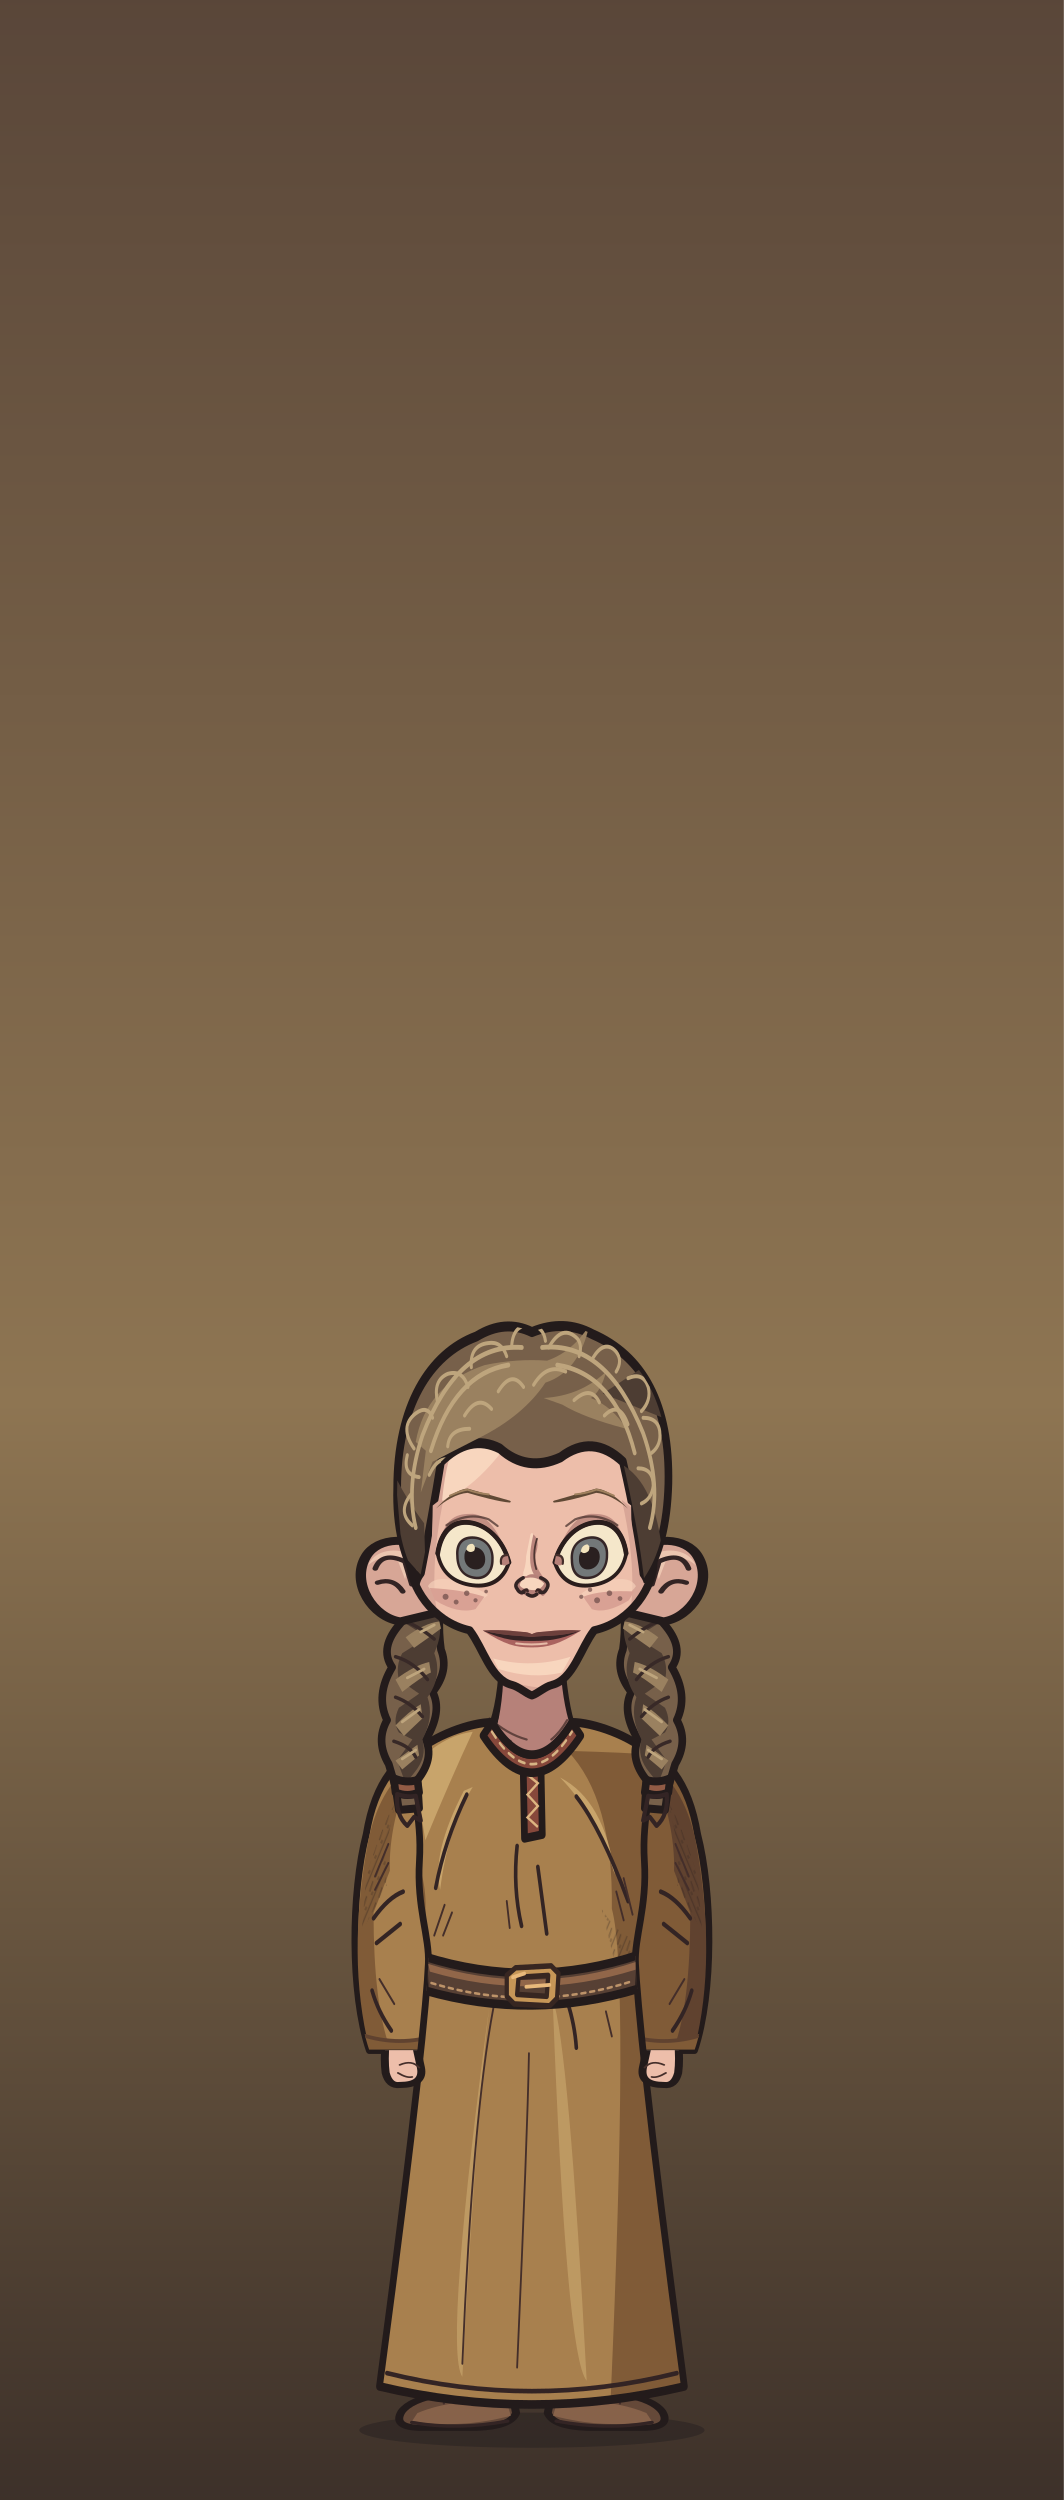
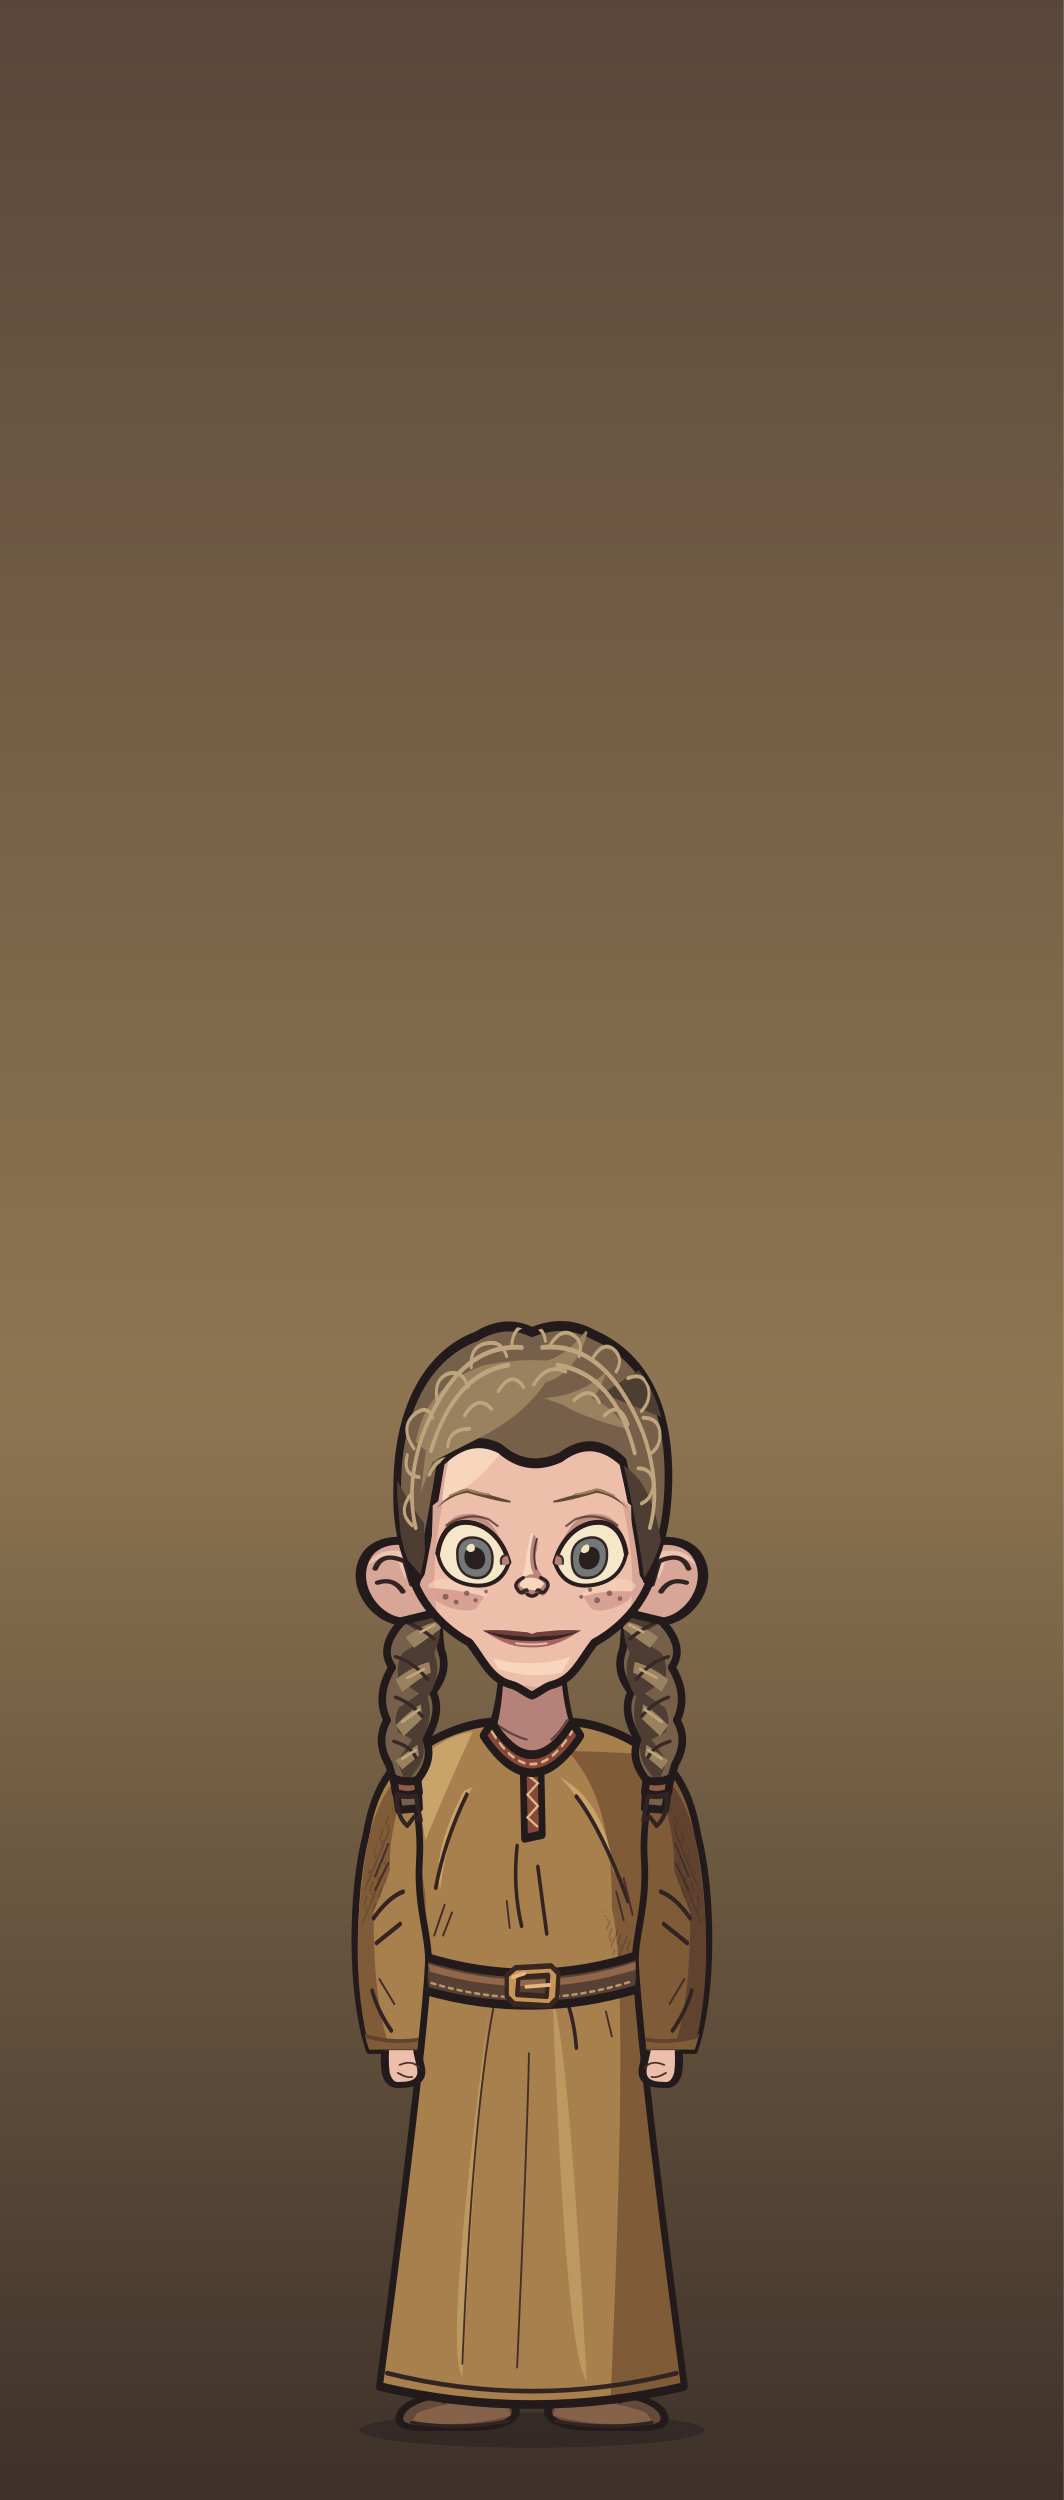
<svg xmlns="http://www.w3.org/2000/svg" xmlns:xlink="http://www.w3.org/1999/xlink" aria-labelledby="title" width="320" height="752" viewBox="0 0 320 752" role="img">
  <defs>
    <style>
      .edge {stroke:#231b1b;stroke-width:4.55;stroke-linecap:round;stroke-linejoin:round}
      .seam {fill:none;stroke:#332424;stroke-width:2.45;stroke-linecap:round;stroke-linejoin:round}
      .etch {fill:none;stroke:#442e2a;stroke-width:1.25;stroke-linecap:round}
      .hair-line {fill:none;stroke:#967661;stroke-width:1.45;stroke-linecap:round}
      .white {fill:#f5e7ca;stroke:#2a1d1c;stroke-width:2.65;stroke-linejoin:round}
      .label {fill:#efdfc1;font:600 20px Georgia,serif}
      .muted {fill:#b8aa96;font:13px 'Segoe UI',sans-serif}
      .section {fill:#dcbb8e;font:600 14px 'Segoe UI',sans-serif}
    </style>
    <linearGradient id="umber" x2="0" y2="1" gradientUnits="objectBoundingBox">
      <stop stop-color="#594639" />
      <stop offset=".56" stop-color="#8e7552" />
      <stop offset="1" stop-color="#3c3029" />
    </linearGradient>
    <linearGradient id="ash" x2="0" y2="1" gradientUnits="objectBoundingBox">
      <stop stop-color="#3b423d" />
      <stop offset=".56" stop-color="#7a7d67" />
      <stop offset="1" stop-color="#242b28" />
    </linearGradient>
    <linearGradient id="rose" x2="0" y2="1" gradientUnits="objectBoundingBox">
      <stop stop-color="#51404a" />
      <stop offset=".56" stop-color="#8a6972" />
      <stop offset="1" stop-color="#372c33" />
    </linearGradient>
    <pattern id="paper-grain" width="63" height="57" patternUnits="userSpaceOnUse">
      <path d="M1 16l2-1m21-4 5-2m16 7 6-1M12 32l3-1m16 11 4-1m20-14 4 1M4 51l5-1m41 0 9-2" fill="none" stroke="#231a1b" stroke-width=".85" opacity=".19" />
      <path d="M4 5l9-1m29 2 2-1M1 40l4-1m12 9 1-1m21-23 4-1m9 12 5-2" fill="none" stroke="#f0dbb5" stroke-width=".85" opacity=".23" />
      <path d="M16 19h.6m13-3h.7m28 6h.7m-39 15h.6m23 4h.6m-12 11h.7m29-39h.7" fill="none" stroke="#21191a" stroke-width="1.2" opacity=".28" stroke-linecap="round" />
    </pattern>
    <pattern id="ink-lines" width="7" height="9" patternUnits="userSpaceOnUse" patternTransform="rotate(28)">
      <path d="M1 -2V10m2.8-8 .6 6m1.9-1v5" stroke="#271d1d" stroke-width=".95" fill="none" opacity=".65" />
    </pattern>
    <radialGradient id="vignette" cx=".5" cy=".39" r=".72">
      <stop offset=".47" stop-color="#20191c" stop-opacity="0" />
      <stop offset="1" stop-color="#20191c" stop-opacity=".48" />
    </radialGradient>
    <g id="firs" fill="currentColor">
      <path d="M10 439Q15 379 12 300L9 220 15 146 15 54 19 80 21 147 28 230 25 326 29 439Z" />
      <path d="M17 169Q27 174 45 174L57 169 49 179 27 187 17 185                M18 194Q29 196 52 192L63 183 56 194 26 205 16 207                M15 225Q46 230 67 218L77 206 71 223 42 238 18 241                M17 252Q48 255 78 245L91 230 84 249 52 266 20 269                M14 282Q40 281 71 278L88 261 84 281 57 291 19 298                M19 312Q43 316 69 310L88 299 84 310 58 322 22 325" />
      <path d="M6 312 0 315V284L11 285M0 266 13 270V250L0 249M0 220 15 221 15 206 0 202                M0 180 16 181V167L0 165M0 141 15 150V138L0 133M0 112 17 127V118L0 104" />
      <path d="M64 440Q55 380 58 324L59 258 63 217 68 222 65 266 68 328 76 440Z                M63 291Q78 294 89 282L100 267 96 283 81 301 62 307                M63 323Q80 323 106 304L98 321 68 339                M63 316Q44 306 37 293L41 307 64 329Z" />
    </g>
    <g id="brambles" fill="none" stroke="currentColor" stroke-linecap="round" stroke-linejoin="round">
      <path stroke-width="3.8" d="M9 440Q13 401 21 380T26 333m-8 57Q39 375 43 352m-28 46Q6 377 0 376M41 440Q41 402 63 385m-20 44q26-6 39-30" />
      <path stroke-width="2" d="M23 364l14-13m-12 4-7-15m20 29 17-4m-15-1 1-11m13 49 2-17m2 14 18-5m-34 32q-12-10-17-10" />
    </g>
    <g id="night-scratches" fill="none" stroke="currentColor" stroke-width="1.2" stroke-linecap="round">
      <path d="M16 113q32-11 54-8m-30 9 16-3m184-40q19-4 44 1m-11 7 19 4                M24 335q33-3 68-16m-44 16 26-4m164-9q31 5 60-3m-39 8 38-3                M27 391q22-6 52-5m168 14q28-8 57-8m-40 11 24-4                M55 178l18-6m177 36 17 3m-12-4 17-1" />
    </g>
    <g id="shirt-setting">
      <rect width="320" height="440" fill="url(#umber)" />
      <path d="M50 217q24 8 64 1l-15 7-56 6m176-90q39-13 70-5l-26 4 28 2-64 6" fill="#856c54" opacity=".5" />
      <use xlink:href="#firs" style="color:#342827" opacity=".52" transform="translate(-26 8)" />
      <use xlink:href="#firs" style="color:#413128" opacity=".58" transform="translate(340 101) scale(-1 .81)" />
      <use xlink:href="#night-scratches" style="color:#dfbb87" opacity=".28" />
      <use xlink:href="#brambles" style="color:#291f22" opacity=".71" />
      <rect width="320" height="440" fill="url(#vignette)" />
      <rect width="320" height="440" fill="url(#paper-grain)" />
    </g>
    <g id="armor-setting">
      <rect width="320" height="440" fill="url(#ash)" />
      <path d="M42 173q49-4 68 3l-43 6 25 3-49 4m151 35q47 10 104-6l-26 14-62 8Z" fill="#707764" opacity=".48" />
      <use xlink:href="#firs" style="color:#27312c" opacity=".64" transform="translate(-36 30)" />
      <use xlink:href="#firs" style="color:#303833" opacity=".75" transform="translate(324 45) scale(-.86 1.03)" />
      <use xlink:href="#brambles" style="color:#252a27" opacity=".62" transform="translate(319 10) scale(-1 1)" />
      <use xlink:href="#night-scratches" style="color:#d8d8a9" opacity=".28" transform="translate(-2 21)" />
      <rect width="320" height="440" fill="url(#vignette)" />
      <rect width="320" height="440" fill="url(#paper-grain)" />
    </g>
    <g id="woman-setting">
      <rect width="320" height="440" fill="url(#rose)" />
      <path d="M44 235q40-4 76-1l-20 6-36 2 19 3-44 5m183-50q35 3 60-3l-24 9-31 2" fill="#775d65" opacity=".6" />
      <use xlink:href="#firs" style="color:#3b2b34" opacity=".58" transform="translate(-20 84) scale(.86 .91)" />
      <use xlink:href="#firs" style="color:#3d2e39" opacity=".68" transform="translate(327 54) scale(-.85 .98)" />
      <path d="M300 440q-2-82-6-173l-9-103 7-35 12 42 9 98 7 171Z                M294 195q-10-18-25-24l-15-1 13-4 11 2 18 15                M285 162q-13-22-34-27l-7 4 7-11 17 4 20 17                M303 242q-18-23-36-27l-13 3 15-9 11 2 21 15" fill="#3a2b33" opacity=".64" />
      <use xlink:href="#brambles" style="color:#2d2229" opacity=".8" transform="translate(12 6)" />
      <use xlink:href="#night-scratches" style="color:#e1b8a8" opacity=".28" transform="translate(0 7)" />
      <rect width="320" height="440" fill="url(#vignette)" />
      <rect width="320" height="440" fill="url(#paper-grain)" />
    </g>
    <pattern id="mail-rings" width="14" height="13" patternUnits="userSpaceOnUse" patternTransform="rotate(-7)">
      <path d="M-1 2q3-3 6 0 1 3-2 5Q0 8-1 5M6 2q3-3 6 0 1 3-2 5Q7 8 6 5M3 8q3-3 6 0 1 3-2 5-3 1-4-2M10 8q3-3 6 0" fill="none" stroke="#2d2c28" stroke-width="1.6" stroke-linecap="round" />
      <path d="M-.5 4q1.5-2 3-1m5 1q1.4-2 3-1M4 10q1.5-2 3-1m4 1q1.4-2 3-1" fill="none" stroke="#9a9b87" stroke-width="1.12" opacity=".78" stroke-linecap="round" />
    </pattern>
    <pattern id="armor-plates" width="47" height="24" patternUnits="userSpaceOnUse" patternTransform="translate(4 4) rotate(2)">
      <path d="M1 0l21 .7 1 18-3 3-17-1-1-4Zm24 1 19-1 2 15-3 7-19-2Z" fill="#85867a" stroke="#352e2a" stroke-width="1.75" stroke-linejoin="round" />
      <path d="M2 2l18 .2-.2 4L5 7 4 17Zm24 0 16-1 1 4-14 2-3 10Z" fill="#a9a58d" />
      <path d="M19 4l4 14-3 3-16-1 13-4Zm22 2 4 10-2 5-17-1 13-4Z" fill="#62655f" />
      <path d="M7 7l1-.5m6 12 3-2m16-7 5-1m-7 5 4-2" fill="none" stroke="#d0c0a0" stroke-width=".9" opacity=".76" />
      <path d="M6 12q2-2 2.7 1-1 2.2-2.7.5Zm12 1q1.8-2 2.4.6-1 2.6-2.5.8Zm11 1q1-2.2 2.8-1-.2 2.9-2.8 2.1Zm12-2q2.2-1.4 2.3.8-1 2.3-2.3.5Z" fill="#3c342d" />
    </pattern>
    <clipPath id="portrait-frame">
      <rect width="320" height="752" />
    </clipPath>
    <clipPath id="wardrobe-torso-mask">
      <path d="M133 273 C119 273 93 280 80 290 C77 305 86 322 84 346 C82 370 91 386 90 400 C89 418 82 476 57 622 Q160 641 263 622 C238 476 231 418 230 400 C229 386 238 370 236 346 C234 322 243 305 240 290 C227 280 201 273 187 273 Q160 307 133 273Z" />
    </clipPath>
    <clipPath id="wardrobe-sleeve-mask">
      <path d="M91 284C69 291 54 304 48 332C38 362 37 415 50 445H92L109 336Z" />
    </clipPath>
    <clipPath id="face-shape-clip">
-       <path d="M 160 54 C 194 54 221 71 225 128 C 226 143 229 156 229 169 C 229 181 217.52 202 195.4 207 C 187.636 217 183.5 235 171.44 238 C 167.44 239 163.168 243 160 244 C 156.832 243 152.56 239 148.56 238 C 136.5 235 132.364 217 124.6 207 C 102.48 202 91 181 91 169 C 91 156 94 143 95 128 C 99 71 126 54 160 54 Z" />
+       <path d="M 160 54 C 194 54 221 71 225 128 C 226 143 229 156 229 169 C 229 181 217.52 202 195.4 214 C 187.636 224 183.5 235 171.44 238 C 167.44 239 163.168 243 160 244 C 156.832 243 152.56 239 148.56 238 C 136.5 235 132.364 224 124.6 214 C 102.48 202 91 181 91 169 C 91 156 94 143 95 128 C 99 71 126 54 160 54 Z" />
    </clipPath>
    <clipPath id="face-features-eye-left">
      <path d="M-21 0 C-19 -13 -12 -19 -3 -19 C7 -19 16 -12 19.5 0 C16 11 8 15 -1 15 C-12 15 -19 10 -21 0Z" />
    </clipPath>
    <clipPath id="face-features-eye-right">
      <path d="M-21 0 C-19 -13 -12 -19 -3 -19 C7 -19 16 -12 19.5 0 C16 11 8 15 -1 15 C-12 15 -19 10 -21 0Z" />
    </clipPath>
    <clipPath id="face-features-nose-bridge">
      <path d="M154 144H167V179L172 185V187H149V185L154 179Z" />
    </clipPath>
    <mask id="hair-face-opening" maskUnits="userSpaceOnUse" x="0" y="0" width="320" height="440">
      <rect fill="white" x="0" y="0" width="320" height="440" />
      <g clip-path="url(#face-shape-clip)">
        <path d="M103.7 136.2C110.5 130.664 117.5 125.182 123.5 124.782C130.5 126.882 141.5 129.882 149 131.664Q160 139.664 171 131.664C178.5 129.882 189.5 126.882 196.5 124.782C202.5 125.182 209.5 130.664 216.3 136.2C216.3 145.2 216.9 149 216.9 166C216.9 175 224 175 224 184V300H96V184C96 175 103.1 175 103.1 166C103.1 149 103.7 145.2 103.7 136.2Z" fill="black" />
      </g>
    </mask>
    <clipPath id="hair-crown-clip">
      <path d="M93 176Q79 159 80 133C80 96 99 72 127 64Q144 56 160 62Q179 56 196 63C226 73 242 95 241 131Q240 159 226.5 174Q223 151 214 121Q196 108 177 119 Q157 126 141 115 Q123 108 106 121Q101 145 93 176Z" />
    </clipPath>
    <clipPath id="full-costume-hands-clip">
      <rect x="0" y="447" width="320" height="305" />
    </clipPath>
  </defs>
  <rect width="320" height="752" fill="url(#umber)" />
  <g data-part="child-figure" transform="translate(160 731) scale(0.53) translate(-160 -661)">
    <g data-part="full-costume">
      <ellipse cx="160" cy="661" rx="98" ry="10" fill="#261f20" opacity=".5" />
      <g transform="matrix(1 0 0 .76 0 105.6)">
        <g>
          <g transform="translate(9 0)">
            <path d="M99 689Q119 683 138 691L142 718Q139 728 120 729H86Q72 728 77 717Q82 708 99 704Z" fill="#654939" class="edge" />
            <path d="M86 718Q108 706 137 711L139 720Q110 730 83 724Z" fill="#87624a" />
            <path d="M101 711L103 700Q115 704 136 707" class="etch" />
            <path d="M83 725Q108 731 137 724" class="seam" />
          </g>
        </g>
        <g transform="translate(320 0) scale(-1 1)">
          <g transform="translate(9 0)">
            <path d="M99 689Q119 683 138 691L142 718Q139 728 120 729H86Q72 728 77 717Q82 708 99 704Z" fill="#654939" class="edge" />
            <path d="M86 718Q108 706 137 711L139 720Q110 730 83 724Z" fill="#87624a" />
            <path d="M101 711L103 700Q115 704 136 707" class="etch" />
            <path d="M83 725Q108 731 137 724" class="seam" />
          </g>
        </g>
      </g>
    </g>
    <g clip-path="url(#portrait-frame)">
      <g data-part="neck">
        <g id="face-shape-neck">
          <path d="M 144 219 Q 143 249 137 263 Q 130 270 114 278 L 131 301 189 301 206 278 Q 190 270 183 263 Q 178 250 176 219 Z" fill="#e0b09f" class="edge" />
          <path d="M 144 224 176 224 Q 177 247 182 262 Q 178 275 160 277 Q 142 275 139 266 Q 144 249 144 224 Z" fill="#b68179" />
          <path d="M 136 257 q 10 9 21 12 m -16 -3 7 4 m 32 -12 q -4 7 -9 11" class="etch" opacity=".75" />
        </g>
      </g>
      <g data-part="wardrobe" transform="matrix(0.84 0 0 1.08 25.6 -35.6)">
        <path d="M91 284C69 291 54 304 48 332C38 362 37 415 50 445H92L109 336Z" fill="#a8804e" class="edge" data-part="sleeve-outline" data-side="left" />
        <path d="M49 337 Q56 308 80 294 Q63 326 64 351 L53 373 Q53 421 64 444 H50 Q35 397 49 337Z" fill="#805b37" />
        <path d="M48 354 Q59 326 68 315 Q59 342 62 359 L45 383Z" fill="url(#ink-lines)" opacity=".44" />
        <path d="M53 376 q10 -11 20 -14 m-18 27 16 -10 M52 414 q4 11 13 21" class="seam" />
        <path d="M54 354 l9 -17 m-9 24 9 -14 m-6 61 10 13" class="etch" />
        <g clip-path="url(#wardrobe-sleeve-mask)">
          <path d="M44.0 437Q71 444 97.0 437V445H44.0Z" fill="#805b37" />
          <path d="M44.0 437Q71 444 97.0 437" fill="none" stroke="#60422f" stroke-width="2" />
        </g>
        <g transform="translate(320 0) scale(-1 1)">
          <path d="M91 284C69 291 54 304 48 332C38 362 37 415 50 445H92L109 336Z" fill="#805b37" class="edge" data-part="sleeve-outline" data-side="right" />
          <path d="M49 337 Q56 308 80 294 Q63 326 64 351 L53 373 Q53 421 64 444 H50 Q35 397 49 337Z" fill="#60422f" />
          <path d="M48 354 Q59 326 68 315 Q59 342 62 359 L45 383Z" fill="url(#ink-lines)" opacity=".44" />
          <path d="M53 376 q10 -11 20 -14 m-18 27 16 -10 M52 414 q4 11 13 21" class="seam" />
          <path d="M54 354 l9 -17 m-9 24 9 -14 m-6 61 10 13" class="etch" />
          <g clip-path="url(#wardrobe-sleeve-mask)">
            <path d="M44.0 437Q71 444 97.0 437V445H44.0Z" fill="#805b37" />
            <path d="M44.0 437Q71 444 97.0 437" fill="none" stroke="#60422f" stroke-width="2" />
          </g>
        </g>
        <path d="M133 273 C119 273 93 280 80 290 C77 305 86 322 84 346 C82 370 91 386 90 400 C89 418 82 476 57 622 Q160 641 263 622 C238 476 231 418 230 400 C229 386 238 370 236 346 C234 322 243 305 240 290 C227 280 201 273 187 273 Q160 307 133 273Z" fill="#a8804e" />
        <g data-part="torso" clip-path="url(#wardrobe-torso-mask)">
          <path d="M80 296 Q99 280 120 278 Q105 303 88 335Z" fill="#c8a46b" />
          <path d="M184 288 Q227 289 240 290 L268 632 H213 Q226 405 214 371 Q215 313 184 288Z" fill="#805b37" />
          <path d="M81 344 Q91 359 87 381 L72 402 L64 359Z" fill="#805b37" />
          <path d="M207 371 Q223 390 235 386 L234 416 L220 412Z" fill="url(#ink-lines)" opacity=".42" />
          <path d="M120 307 Q103 329 98 361 Q92 342 114 309Z M179 302 Q209 314 216 353 Q203 321 179 302Z" fill="#c8a46b" />
          <path d="M133 412Q124 460 113 617Q100 602 133 412Z M174 418Q185 444 197 619Q183 606 174 418Z" fill="#c8a46b" opacity=".68" />
          <path d="M134 423Q120 480 113 610 M158 447Q157 490 150 612" class="etch" />
          <path d="M62 615Q160 634 258 615" class="seam" />
          <path d="M116 311 Q101 335 95 360 M190 312 Q207 329 225 367 M150 338 q-3 22 3 42 m11 -31 6 35 M184 420q5 12 6 24" class="seam" />
          <path d="M101 369 l-7 16 m12 -12 -6 12 M222 355 l6 19 m-11 -12 5 15 M143 367 l2 14 m65 44 4 13" class="etch" />
          <path d="M154 292h12l1 40-12 2Z" fill="#87483b" class="edge" />
          <path d="M156 300l8 5-7 6 7 6-7 6 7 5" fill="none" stroke="#ddb581" stroke-width="1.4" />
          <path d="M133 273 Q160 307 187 273 L193 280 Q160 319 127 280Z" fill="#87483b" class="edge" />
          <path d="M133 278 Q160 312 187 278" fill="none" stroke="#d6b585" stroke-width="1.45" stroke-dasharray="4 4" stroke-linecap="round" />
        </g>
        <path d="M133 273 C119 273 93 280 80 290 C77 305 86 322 84 346 C82 370 91 386 90 400 C89 418 82 476 57 622 Q160 641 263 622 C238 476 231 418 230 400 C229 386 238 370 236 346 C234 322 243 305 240 290 C227 280 201 273 187 273 Q160 307 133 273Z" fill="none" class="edge" />
        <g data-part="belt" clip-path="url(#wardrobe-torso-mask)">
          <path d="M87 396 Q160 414 233 395 L232 413 Q160 430 88 414Z" fill="#574034" class="edge" />
          <path d="M90 400 Q160 417 230 399 L230 403 Q160 420 91 404Z" fill="#916649" />
          <path d="M92 410 Q160 426 228 409" fill="none" stroke="#bd9369" stroke-width="1.35" stroke-dasharray="3 3" stroke-linecap="round" />
          <path d="M149 402l24 -1 5 4-1 13-5 4-24 -1-5 -4v-11Z M151 407l-1 9 20 1 1 -11Z" fill="#c69657" fill-rule="evenodd" stroke="#372621" stroke-width="2.9" stroke-linejoin="round" />
          <path d="M156 412l16 -1m-25 -4 8 -2" fill="none" stroke="#e9b97b" stroke-width="2" stroke-linecap="round" />
        </g>
      </g>
      <g id="hair-braid" transform="matrix(0.956 0 0 1 7.059 0)">
        <g transform="translate(0 10)">
          <path d="M220 155C232 169 227 181 238 193Q251 207 243 218q10 16 3 30 7 12-1 25l-4 13-2 13-12-1 1-16q-10-12-5-23-10-16-4-27-10-12-5-24C218 181 208 169 220 155Z" fill="#77604a" class="edge" />
          <path d="M229 184Q235 188 237 192l-15 9 15 9q4 7 2 15l-12 8 12 8q4 8 0 14l-8 4 9 12-5 13-5-6q-8-9-5-19-7-13-3-24-9-12-4-25-7-15 0-24Z" fill="#4d3d33" />
          <path d="M215 192q9 1 20 9l-5 6q-12-8-16-11Zm6 23q9 2 20 10l-4 7q-12-9-17-11Zm5 24q7 4 15 12l-5 6-11-10Zm2 23 13 9-4 5-10-8Z" fill="#9a8160" />
          <path d="M218 202q10-8 20-11m-16 34q8-10 19-13m-16 34q7-8 16-11m-12 34q3-6 13-9" fill="none" stroke="#382927" stroke-width="2" stroke-linecap="round" stroke-linejoin="round" />
          <path d="M218 194l8 4m-2 21 10 5m-7 18 10 7m-8 16 8 5" fill="none" stroke="#bea57d" stroke-width="1.6" stroke-linecap="round" stroke-linejoin="round" />
          <path d="M228 282q7 2 14-1l-1 8q-7 3-14 0Z" fill="#925b45" class="edge" />
          <path d="M229 291q5 1 11-1 1 12-6 18l-4-5-4 2Z" fill="#4d3d33" class="seam" />
        </g>
        <g transform="translate(320 0) scale(-1 1)">
          <g transform="translate(0 10)">
            <path d="M220 155C232 169 227 181 238 193Q251 207 243 218q10 16 3 30 7 12-1 25l-4 13-2 13-12-1 1-16q-10-12-5-23-10-16-4-27-10-12-5-24C218 181 208 169 220 155Z" fill="#77604a" class="edge" />
            <path d="M229 184Q235 188 237 192l-15 9 15 9q4 7 2 15l-12 8 12 8q4 8 0 14l-8 4 9 12-5 13-5-6q-8-9-5-19-7-13-3-24-9-12-4-25-7-15 0-24Z" fill="#4d3d33" />
            <path d="M215 192q9 1 20 9l-5 6q-12-8-16-11Zm6 23q9 2 20 10l-4 7q-12-9-17-11Zm5 24q7 4 15 12l-5 6-11-10Zm2 23 13 9-4 5-10-8Z" fill="#9a8160" />
            <path d="M218 202q10-8 20-11m-16 34q8-10 19-13m-16 34q7-8 16-11m-12 34q3-6 13-9" fill="none" stroke="#382927" stroke-width="2" stroke-linecap="round" stroke-linejoin="round" />
            <path d="M218 194l8 4m-2 21 10 5m-7 18 10 7m-8 16 8 5" fill="none" stroke="#bea57d" stroke-width="1.6" stroke-linecap="round" stroke-linejoin="round" />
            <path d="M228 282q7 2 14-1l-1 8q-7 3-14 0Z" fill="#925b45" class="edge" />
            <path d="M229 291q5 1 11-1 1 12-6 18l-4-5-4 2Z" fill="#4d3d33" class="seam" />
          </g>
        </g>
      </g>
      <g id="face-shape">
        <g id="face-shape-ears">
          <g transform="translate(101 179) scale(-1.3 1)">
            <path d="M -4 -15 C 7 -26 22 -25 27 -14 C 34 1 24 21 12 23 L -4 18 Z" fill="#d7a696" class="edge" />
            <path d="M 7 -15 C 16 -20 24 -16 26 -9 C 22 -14 16 -14 13 -11 L 10 -1 Z" fill="#f8d6be" opacity=".66" />
            <path d="M 23 -7 Q 20 -17 10 -11 L 7 2 M 22 1 Q 15 -2 11 6" class="seam" />
          </g>
          <g transform="translate(219 179) scale(1.3 1)">
            <path d="M -4 -15 C 7 -26 22 -25 27 -14 C 34 1 24 21 12 23 L -4 18 Z" fill="#d7a696" class="edge" />
            <path d="M 7 -15 C 16 -20 24 -16 26 -9 C 22 -14 16 -14 13 -11 L 10 -1 Z" fill="#f8d6be" opacity=".66" />
            <path d="M 23 -7 Q 20 -17 10 -11 L 7 2 M 22 1 Q 15 -2 11 6" class="seam" />
          </g>
        </g>
-         <path d="M 160 54 C 194 54 221 71 225 128 C 226 143 229 156 229 169 C 229 181 217.52 202 195.4 207 C 187.636 217 183.5 235 171.44 238 C 167.44 239 163.168 243 160 244 C 156.832 243 152.56 239 148.56 238 C 136.5 235 132.364 217 124.6 207 C 102.48 202 91 181 91 169 C 91 156 94 143 95 128 C 99 71 126 54 160 54 Z" fill="#edbeaa" />
+         <path d="M 160 54 C 194 54 221 71 225 128 C 226 143 229 156 229 169 C 229 181 217.52 202 195.4 214 C 187.636 224 183.5 235 171.44 238 C 167.44 239 163.168 243 160 244 C 156.832 243 152.56 239 148.56 238 C 136.5 235 132.364 224 124.6 214 C 102.48 202 91 181 91 169 C 91 156 94 143 95 128 C 99 71 126 54 160 54 Z" fill="#edbeaa" />
        <g clip-path="url(#face-shape-clip)">
          <path d="M 70 141 Q 104 91 123 84 Q 102 148 105 189 Q 110 231 160 239 Q 192 244 211 214 Q 223 186 211 133 Q 235 151 250 174 L 250 265 70 265 Z" fill="#d8a697" />
          <path d="M 109 133.5 Q 114 80 142 79 Q 173 70 195 88 Q 174 79 152 93 Q 130 126 109 133.5 Z" fill="#f8d6be" />
          <g transform="translate(160 0) scale(-1 1)">
            <path d="M 25 187 C 37 179 55 174 59 182 C 55 189 34 196 25 187 Z" fill="#f8d6be" opacity=".605" />
            <path d="M 27 188 Q 39 184 58 183 L 55 190 Q 42 198 32 195 Z" fill="#d9a194" />
          </g>
          <g transform="translate(160 0) scale(1 1)">
            <path d="M 27 187 C 37 179 55 174 59 182 C 55 189 34 196 27 187 Z" fill="#f8d6be" opacity=".605" />
            <path d="M 29 188 Q 39 184 58 185 L 55 190 Q 42 198 34 195 Z" fill="#d9a194" />
          </g>
          <path d="M 92 183 Q 99 211 120 232 L 132 247 119 248 Q 98 234 85 212 Z M 229 184 Q 224 217 203 241 L 193 250 209 247 Q 230 233 240 211 Z" fill="url(#ink-lines)" opacity=".14" />
          <path d="M 138 223 Q 160 229 182 222 L 177 231 Q 160 235 141 229 Z" fill="#f8d6be" />
          <circle cx="111" cy="188" r="1.7" fill="#76534e" opacity=".78" />
          <circle cx="117" cy="191" r="1.4" fill="#76534e" opacity=".78" />
          <circle cx="123" cy="186" r="1.55" fill="#76534e" opacity=".78" />
          <circle cx="128" cy="190" r="1.2" fill="#76534e" opacity=".78" />
          <circle cx="134" cy="185" r="1.05" fill="#76534e" opacity=".78" />
          <circle cx="188" cy="188" r="1.2" fill="#76534e" opacity=".78" />
          <circle cx="193" cy="184" r="1.25" fill="#76534e" opacity=".78" />
          <circle cx="197" cy="190" r="1.7" fill="#76534e" opacity=".78" />
          <circle cx="204" cy="186" r="1.6" fill="#76534e" opacity=".78" />
          <circle cx="210" cy="189" r="1.35" fill="#76534e" opacity=".78" />
        </g>
-         <path d="M 160 54 C 194 54 221 71 225 128 C 226 143 229 156 229 169 C 229 181 217.52 202 195.4 207 C 187.636 217 183.5 235 171.44 238 C 167.44 239 163.168 243 160 244 C 156.832 243 152.56 239 148.56 238 C 136.5 235 132.364 217 124.6 207 C 102.48 202 91 181 91 169 C 91 156 94 143 95 128 C 99 71 126 54 160 54 Z" fill="none" class="edge" />
+         <path d="M 160 54 C 194 54 221 71 225 128 C 226 143 229 156 229 169 C 229 181 217.52 202 195.4 214 C 187.636 224 183.5 235 171.44 238 C 167.44 239 163.168 243 160 244 C 156.832 243 152.56 239 148.56 238 C 136.5 235 132.364 224 124.6 214 C 102.48 202 91 181 91 169 C 91 156 94 143 95 128 C 99 71 126 54 160 54 Z" fill="none" class="edge" />
      </g>
      <g clip-path="url(#face-shape-clip)">
        <g data-part="eyes">
          <g transform="matrix(1 0.12 0 1.04 127.5 166)">
            <path d="M-21 0 C-18 -22 -9 -23 -1 -24 Q12 -24 19.5 0Z" fill="#b68179" opacity=".78" />
            <path d="M-16 -16 Q-4 -25 8 -22 L13 -19" class="etch" opacity=".72" />
            <path d="M-21 0 C-19 -13 -12 -19 -3 -19 C7 -19 16 -12 19.5 0 C16 11 8 15 -1 15 C-12 15 -19 10 -21 0Z" class="white" style="stroke-width:2.15" />
            <g clip-path="url(#face-features-eye-left)">
              <g transform="translate(0 0) scale(1 1)">
                <path d="M-9.8 0 C-10.4 -7 -6.6 -10.9 0 -11.1 C6.1 -11.2 10.5 -7 10.1 -.3 C10.2 5.9 6.4 11 0 10.8 C-6.1 10.7 -9.7 7.2 -9.8 0Z" fill="#737879" stroke="#352526" stroke-width="1.4" />
                <path d="M-5.8 -.2C-5.9-3.8-3.5-6 .1-6 3.8-6 6-3.6 6 .1 6 3.9 3.3 6.3-.2 6.2-3.9 6.1-6 3.3-5.8-.2Z" fill="#2a2020" />
                <path d="M-4.7-4.1Q-4.4-7.4-1.1-7.6 .9-6.3-.3-3.9-2.9-2-4.7-4.1Z" fill="#f3e4bd" />
              </g>
            </g>
            <path d="M-21 0 C-19 -13 -12 -19 -3 -19 C7 -19 16 -12 19.5 0" fill="none" stroke="#2a1d1c" stroke-width="2.65" stroke-linecap="round" />
            <path d="M18.8 -3.8 Q14.2 -3.4 15 1.4 Q16.5 3.2 19.8 .6Z" fill="#b68179" />
            <path d="M18.8 -3.8 Q14.2 -3.4 15 1.4" class="etch" />
          </g>
          <g transform="matrix(-1 0.12 0 1.04 192.5 166)">
            <path d="M-21 0 C-18 -22 -9 -23 -1 -24 Q12 -24 19.5 0Z" fill="#b68179" opacity=".78" />
            <path d="M-16 -16 Q-4 -25 8 -22 L13 -19" class="etch" opacity=".72" />
            <path d="M-21 0 C-19 -13 -12 -19 -3 -19 C7 -19 16 -12 19.5 0 C16 11 8 15 -1 15 C-12 15 -19 10 -21 0Z" class="white" style="stroke-width:2.15" />
            <g clip-path="url(#face-features-eye-right)">
              <g transform="translate(0 0) scale(-1 1)">
                <path d="M-9.8 0 C-10.4 -7 -6.6 -10.9 0 -11.1 C6.1 -11.2 10.5 -7 10.1 -.3 C10.2 5.9 6.4 11 0 10.8 C-6.1 10.7 -9.7 7.2 -9.8 0Z" fill="#737879" stroke="#352526" stroke-width="1.4" />
                <path d="M-5.8 -.2C-5.9-3.8-3.5-6 .1-6 3.8-6 6-3.6 6 .1 6 3.9 3.3 6.3-.2 6.2-3.9 6.1-6 3.3-5.8-.2Z" fill="#2a2020" />
                <path d="M-4.7-4.1Q-4.4-7.4-1.1-7.6 .9-6.3-.3-3.9-2.9-2-4.7-4.1Z" fill="#f3e4bd" />
              </g>
            </g>
            <path d="M-21 0 C-19 -13 -12 -19 -3 -19 C7 -19 16 -12 19.5 0" fill="none" stroke="#2a1d1c" stroke-width="2.65" stroke-linecap="round" />
            <path d="M18.8 -3.8 Q14.2 -3.4 15 1.4 Q16.5 3.2 19.8 .6Z" fill="#b68179" />
            <path d="M18.8 -3.8 Q14.2 -3.4 15 1.4" class="etch" />
          </g>
        </g>
        <g data-part="brows">
          <g transform="matrix(1 0 0 1 127.5 135)">
            <path d="M-22 3 C-17 -2.536 -10 -8.018 -4 -8.418 C3 -6.318 14 -3.318 20 -1.536 Q21 -1 20 -0.464 C14 -0.882 3 -3.882 -4 -5.982 C-10 -5.582 -17 -1.464 -22 3Z" fill="#604935" />
            <path d="M-14 -4.4 Q-7 -7.5 -4 -7.8 Q1 -5.8 8 -5.1" fill="none" stroke="#a0815e" stroke-width="1.1" stroke-linecap="round" />
          </g>
          <g transform="matrix(-1 0 0 1 192.5 135)">
            <path d="M-22 3 C-17 -2.536 -10 -8.018 -4 -8.418 C3 -6.318 14 -3.318 20 -1.536 Q21 -1 20 -0.464 C14 -0.882 3 -3.882 -4 -5.982 C-10 -5.582 -17 -1.464 -22 3Z" fill="#604935" />
            <path d="M-14 -4.4 Q-7 -7.5 -4 -7.8 Q1 -5.8 8 -5.1" fill="none" stroke="#a0815e" stroke-width="1.1" stroke-linecap="round" />
          </g>
        </g>
        <g data-part="nose" transform="translate(160 160) scale(.82 .82) translate(-160 -160)">
          <g clip-path="url(#face-features-nose-bridge)">
            <path d="M159 151 Q161 148 161 154 Q157 169 162 177 L158 183 152 182 Q156 174 156 166Z" fill="#f8d6be" />
            <path d="M161 151 Q166 155 162.5 165 Q161.5 174 170 183 L167 187 161 178 Q156.5 170 161 151Z" fill="#b68179" opacity=".93" />
            <path d="M163.5 154 Q160 165 163 175" class="etch" opacity=".9" />
          </g>
          <path d="M156 180 Q160 177 165 180 C167 180 166.09 180 168.5 182 Q172.5 186 170.5 190 Q167.5 196 166.09 192 Q160 197 153.91 192 Q153.5 195 149.5 190 Q147.5 186 151.5 183 Q154 179 156 180Z" fill="#b68179" />
          <path d="M157 181 Q164 180 168.5 185 Q165.95 190 160 189.5 Q152.775 189 151.5 186 Q153 181 157 181Z" fill="#f8d6be" />
          <path d="M153.91 181 Q146.5 185 150.0 189 Q151.5 192 154.5 191 M166.09 181 Q173.5 184 170.0 189 Q168.5 192 165.5 191" class="seam" />
          <path d="M152.65 190 q5.25 -4 5.25 1 q-5.25 -1 -5.25 -1Z M162.1 191 q1 -5 5.25 -1 q-2 0 -5.25 1Z" fill="#3b2524" />
          <path d="M156.8 192.3 Q160.25 195 163.3 192.3" class="seam" />
        </g>
        <g data-part="mouth" transform="translate(160 160) scale(.82 .82) translate(-160 -160)">
          <path d="M126 217.5 C141.3 216.5 151 218.5 154 218.5 Q157 218.5 160 220.0 Q163 218.5 166 218.5 C169 218.5 178.7 216.5 194 217.5 C178.7 227.2 171 229.2 160 229.2 C148 229.2 141.3 227.2 126 217.5Z" fill="#aa635f" />
          <path d="M126 217.5 C141.3 216.5 151 218.5 154 218.5 Q157 218.5 160 220.0 Q163 218.5 166 218.5 C169 218.5 178.7 216.5 194 217.5 C178.7 222.25 167 220.7 160 222 C153 221 141.3 221.4 126 217.5Z" fill="#56322f" opacity=".72" />
          <path d="M126 217.5 C141.3 221.4 153 221 160 222 C167 220.7 178.7 222.25 194 217.5 C178.7 224.7 169 224.7 160 224.7 C150 224.7 141.3 224.7 126 217.5Z" fill="#362324" />
          <path d="M149.12 226.4 Q160 227.9 170.2 226.4" fill="none" stroke="#f8d6be" stroke-width="1.4" stroke-linecap="round" opacity=".76" />
        </g>
      </g>
      <g id="hair-front">
        <g mask="url(#hair-face-opening)">
          <g transform="matrix(0.956 0 0 1.247 7.059 -39.529)">
            <path d="M93 176Q79 159 80 133C80 96 99 72 127 64Q144 56 160 62Q179 56 196 63C226 73 242 95 241 131Q240 159 226.5 174Q223 151 214 121Q196 108 177 119 Q157 126 141 115 Q123 108 106 121Q101 145 93 176Z" fill="#77604a" class="edge" />
            <g clip-path="url(#hair-crown-clip)">
              <path d="M91 112q6-26 41-35 19-3 37-2 15-4 25-16-6 21-26 26-13 15-39 25l-28 11-7 14 3-19Zm76-20q22-1 37-12-3 9-9 12 13 4 21 14-25-5-38-11Z" fill="#9a8160" />
              <path d="M79 128q8 12 17 21l1 26-14-12Zm123-38 26-13 13 25Z M210 121q22 7 27 39l-11 21Z" fill="#4d3d33" />
              <path d="M154 69Q116 67 95 109Q85 132 91 151M146 77Q114 81 100 116 M166 69Q204 66 226 108Q237 132 230 151M175 77Q209 81 221 117" fill="none" stroke="#bea57d" stroke-width="2.2" stroke-linecap="round" stroke-linejoin="round" />
              <path d="M90 115q-9-10 1-16 7-4 10 2m3-7q-3-10 6-13 9-2 12 6m2-9q-1-10 10-11 8-1 11 6m3-5q1-10 12-9 7 1 8 7m2 3q8-11 17-4 3 3 1 8m8 1q7-9 14-3 4 4 0 9m7 3q9-3 12 4 2 6-4 11m1 3q10 0 10 8 0 5-5 8M93 128q-10-1-7-10m13 9q6-10 15-6m-4-7q1-8 13-8m-3-6q8-10 16-3m4-8q8-10 15-2m6-1q8-10 19-6m5 13q10-7 15 1m3 6q9-7 14 4m6 20q9 0 9 8-1 6-7 8M89 150q-9-6-1-14" fill="none" stroke="#bea57d" stroke-width="1.8" stroke-linecap="round" stroke-linejoin="round" />
            </g>
          </g>
        </g>
      </g>
    </g>
    <g data-part="handheld-equipment">
      <g transform="matrix(1 0 0 .76 0 105.6)">
        <g data-part="hands" clip-path="url(#full-costume-hands-clip)">
          <g>
            <path d="M77 441 Q76 454 77 464 Q79 474 85 473Q99 473 97 460 L94 442Z" fill="#edbeaa" class="edge" data-part="hand" />
            <path d="M85 458Q92 454 96 460 M84 464q5 4 8 3" class="etch" />
          </g>
          <g transform="translate(320 0) scale(-1 1)">
            <path d="M77 441 Q76 454 77 464 Q79 474 85 473Q99 473 97 460 L94 442Z" fill="#edbeaa" class="edge" data-part="hand" />
            <path d="M85 458Q92 454 96 460 M84 464q5 4 8 3" class="etch" />
          </g>
        </g>
      </g>
    </g>
  </g>
</svg>
